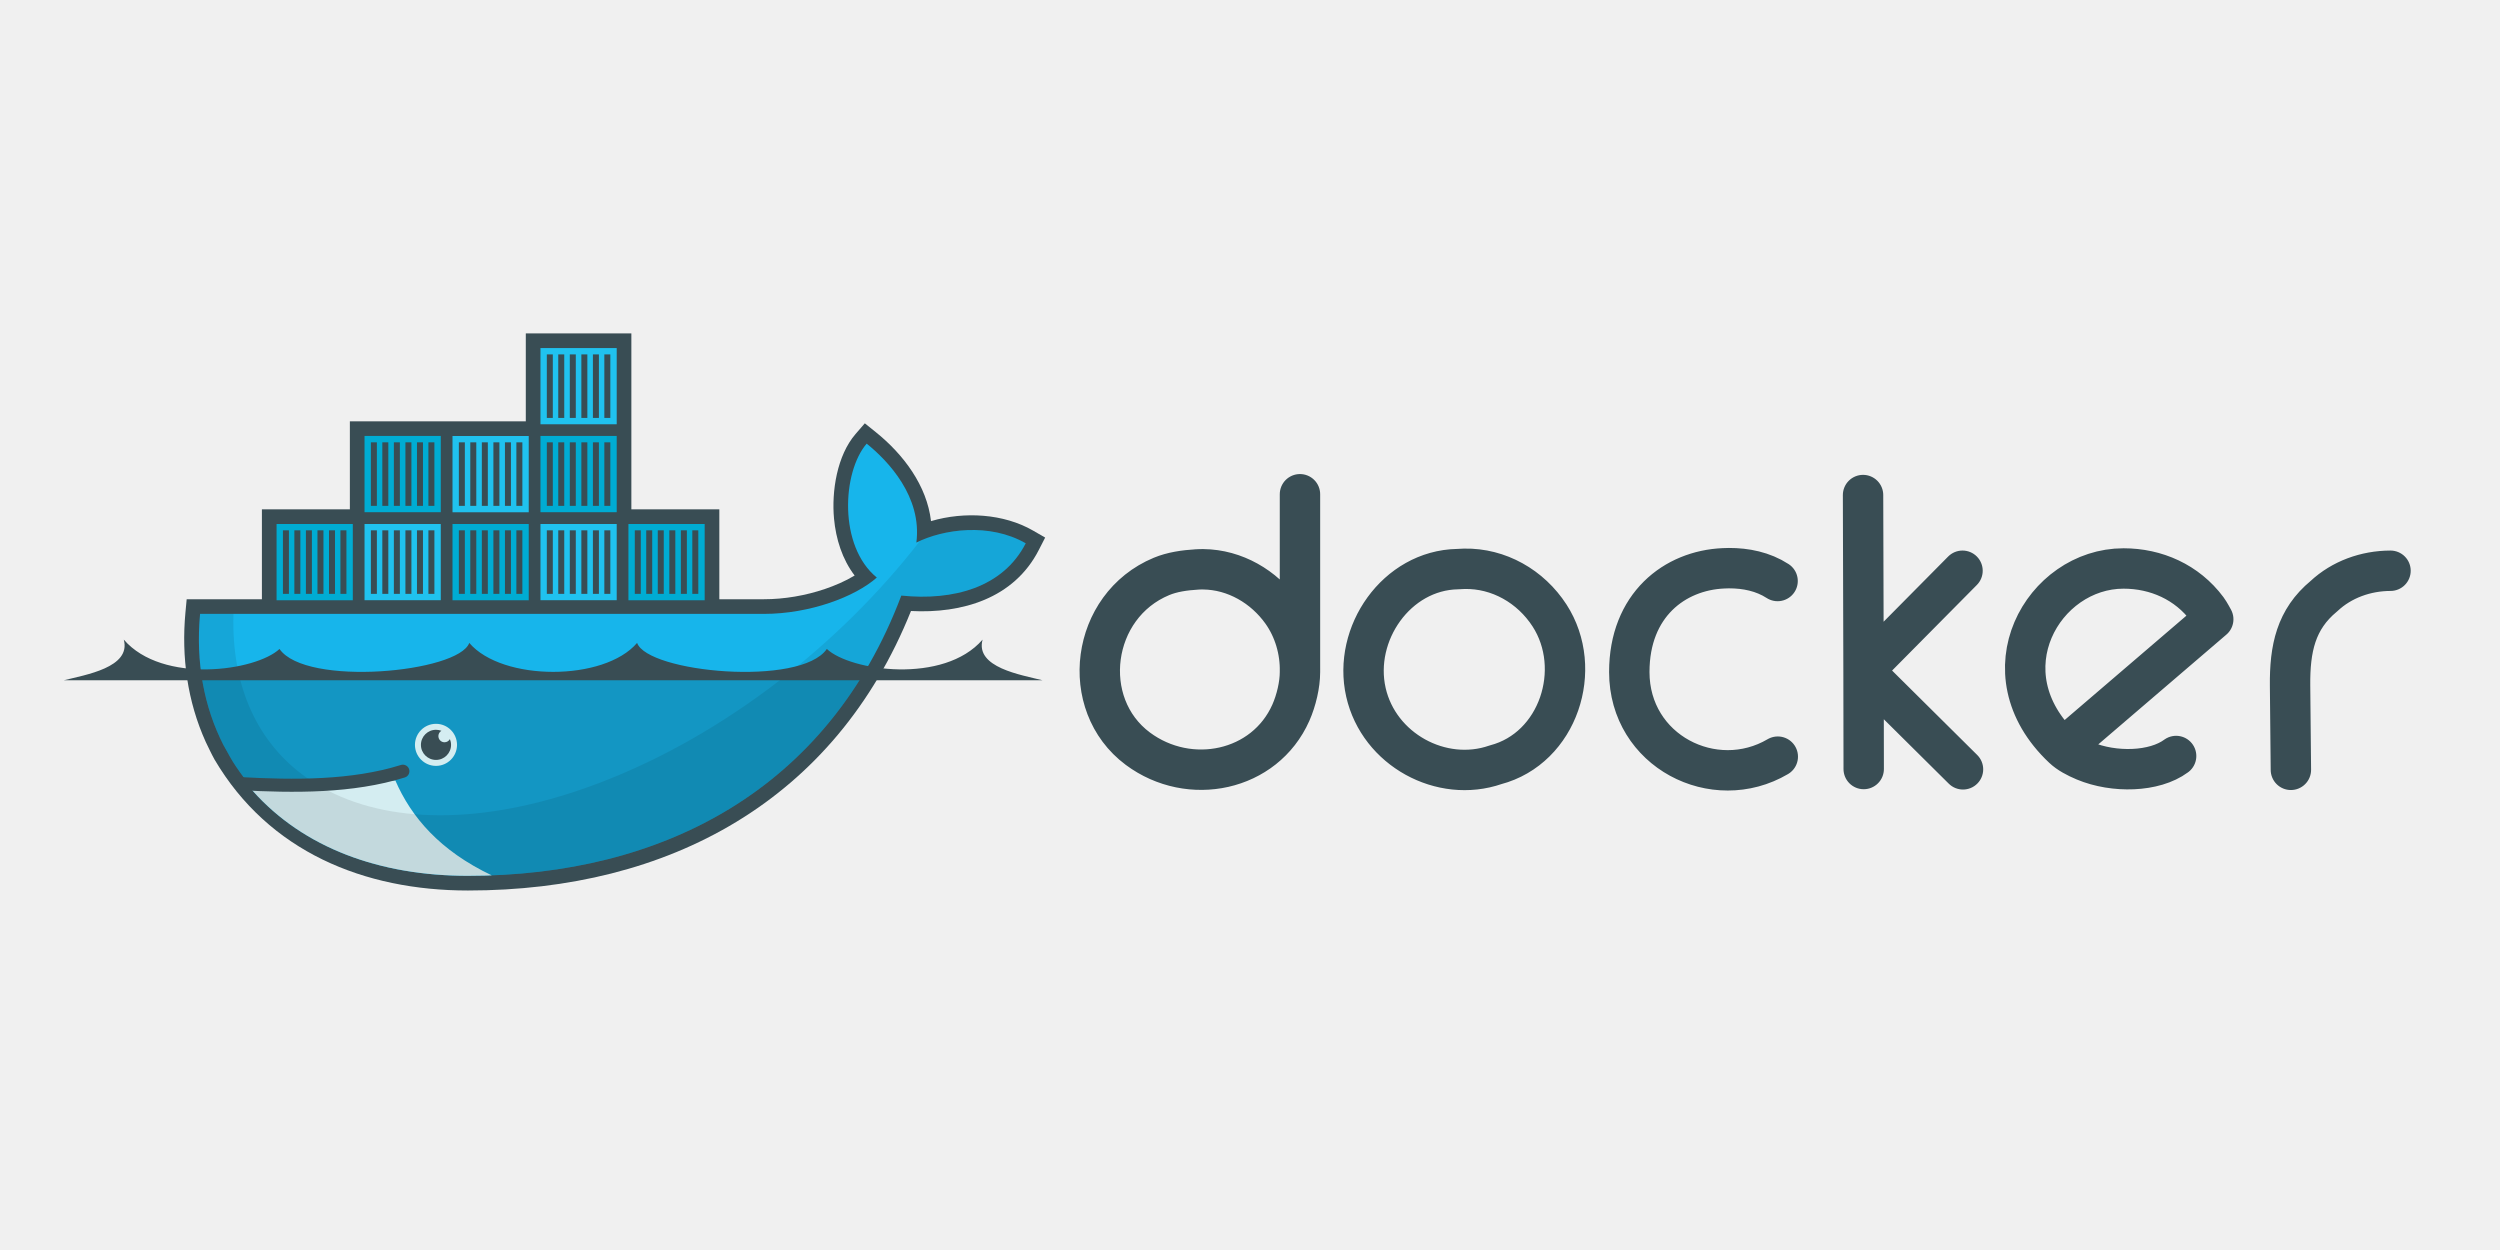
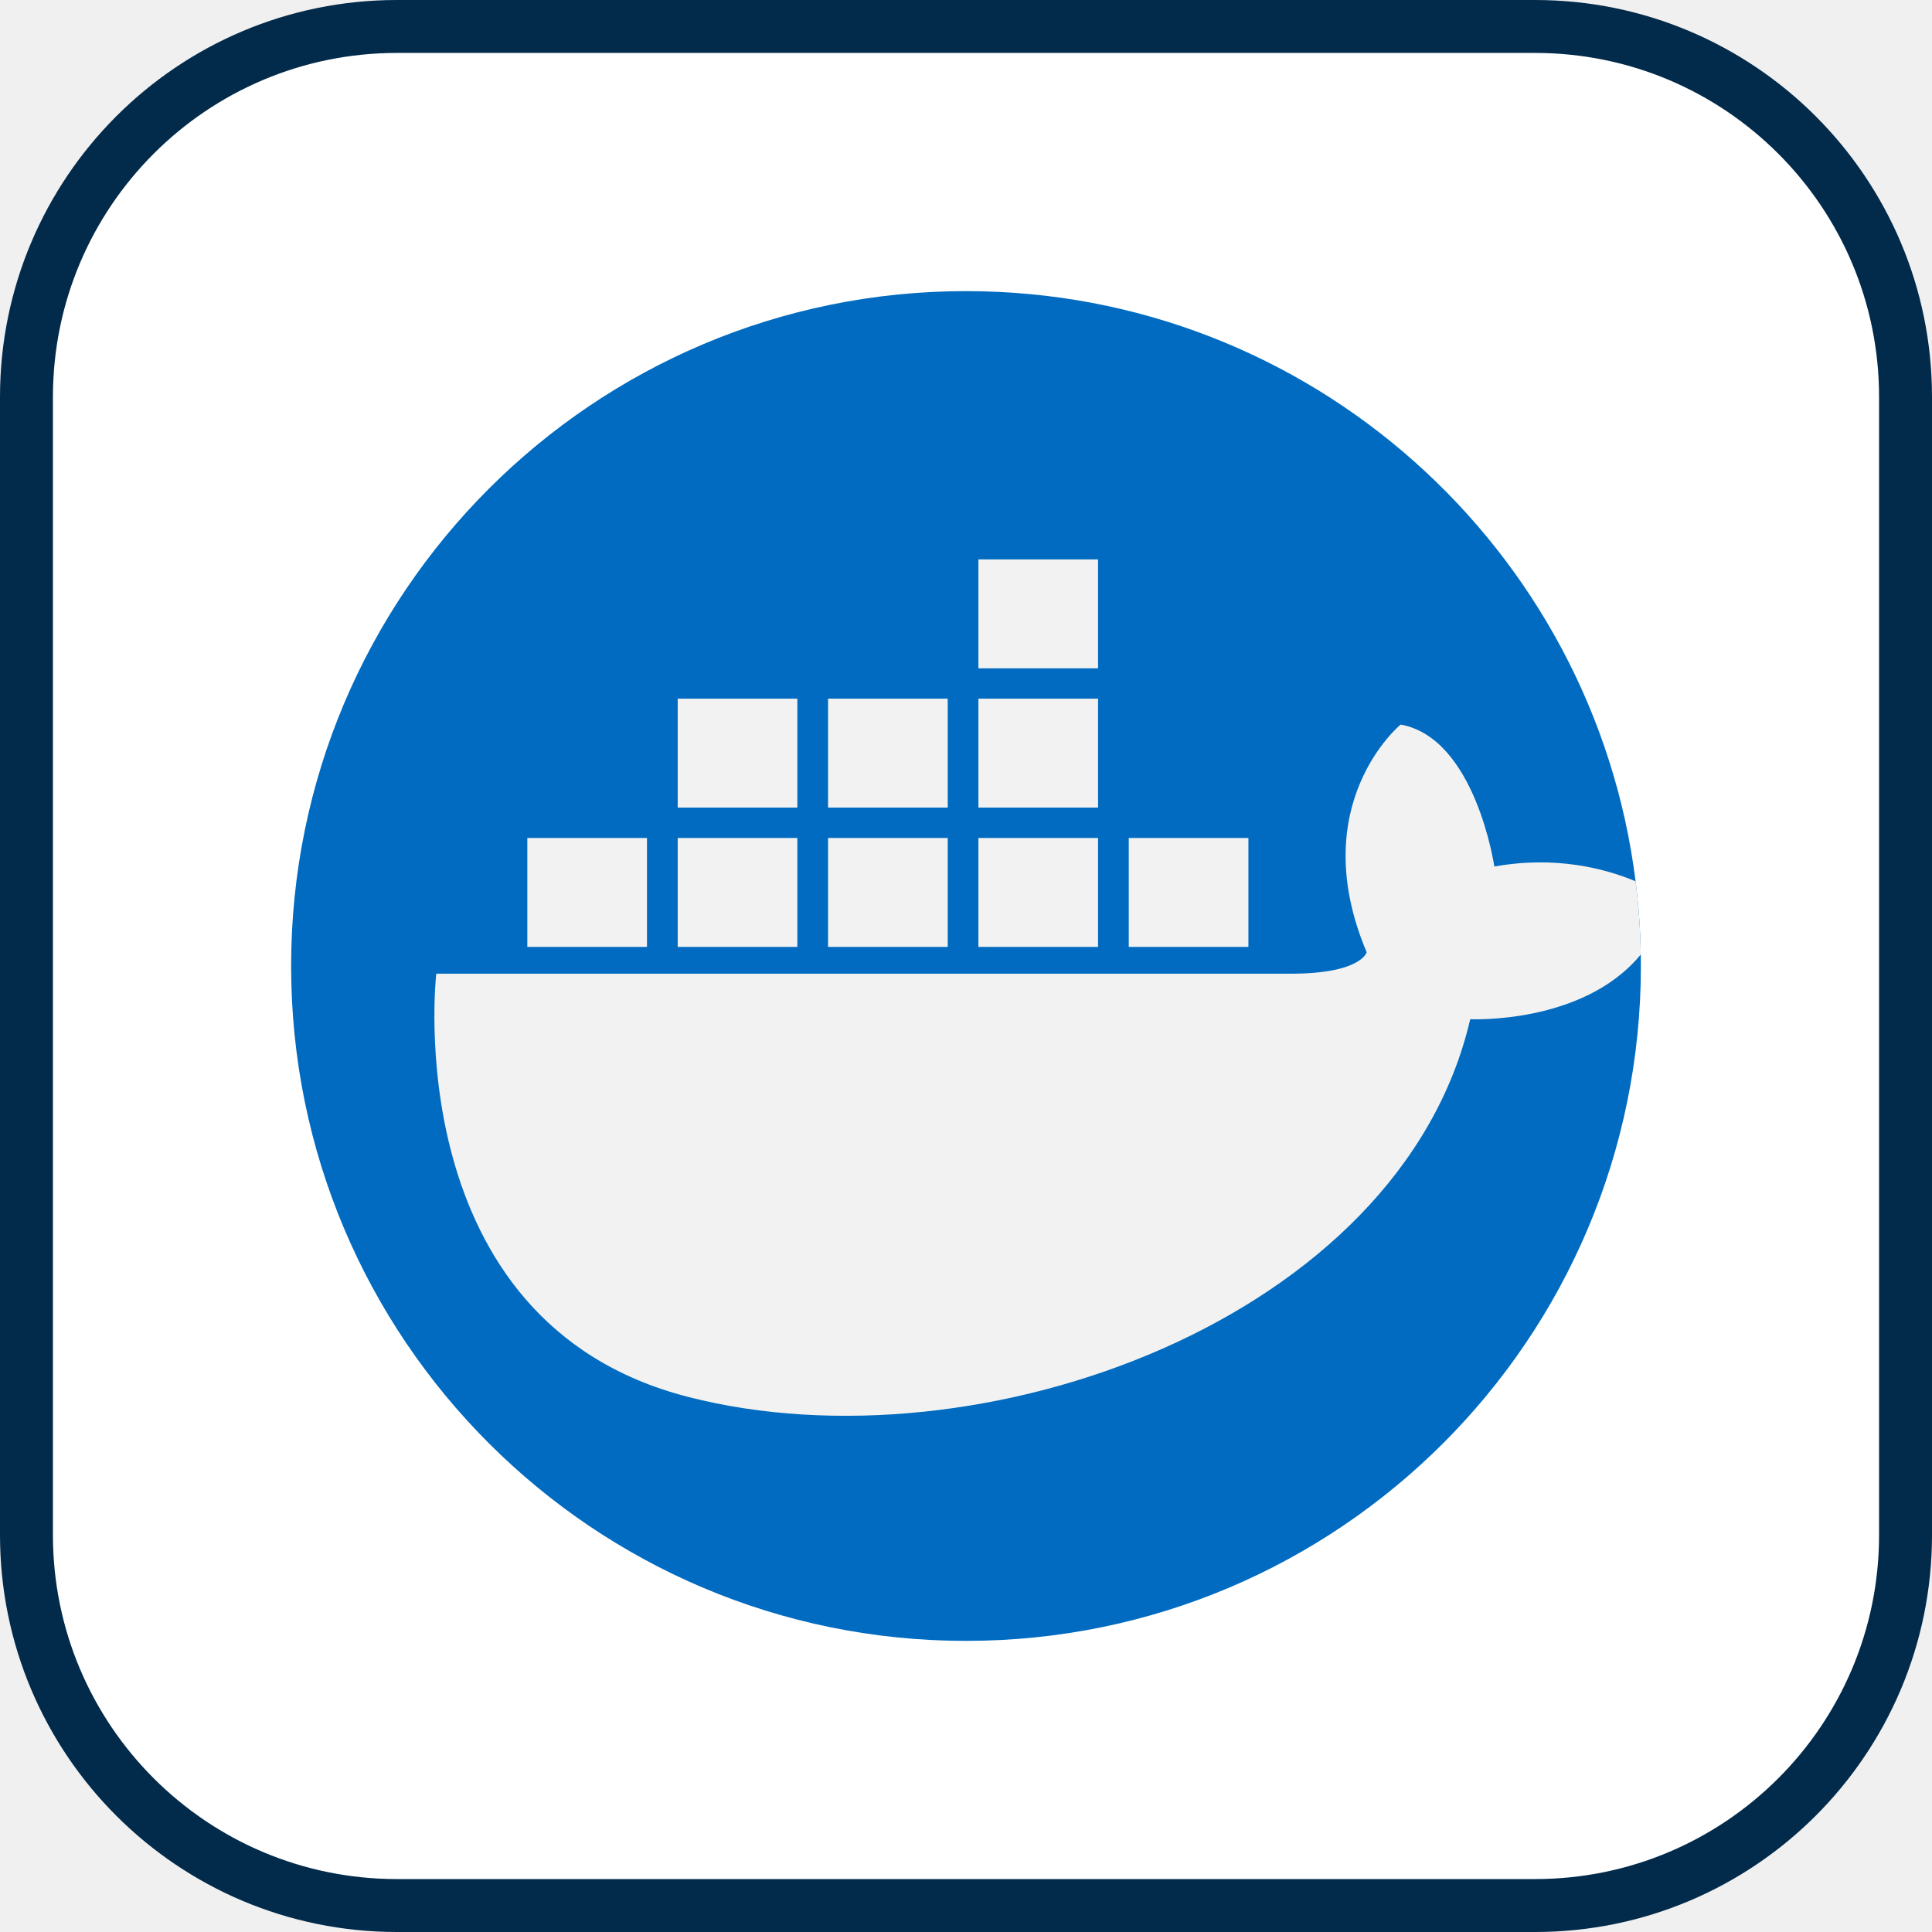
- <svg xmlns="http://www.w3.org/2000/svg" xmlns:xlink="http://www.w3.org/1999/xlink" width="120" height="60">
+ <svg xmlns="http://www.w3.org/2000/svg" width="800px" height="800px" viewBox="0 0 73 73" version="1.1">
  <defs>
-     <clipPath id="A">
-       <path d="M76 2v46H54v23H35.58l-.206 2c-1.15 12.53 1.036 24.088 6.063 33.97l1.688 3.03c1 1.817 2.2 3.523 3.438 5.188s1.686 2.583 2.47 3.688C62.32 133.8 82.13 141 105 141c50.648 0 93.633-22.438 112.656-72.844C231.153 69.54 244.1 66.08 250 54.563c-9.4-5.424-21.478-3.685-28.437-.187L240 2l-72 46h-23V2z" />
-     </clipPath>
-   </defs>
-   <g transform="matrix(.184659 0 0 .184659 3.070472 31.69813)">
-     <path d="M467.82 28.24l-.042-25.558-.127-45.657M493.505-23.3L467.778 2.68l25.854 25.642m-172.347-25.3c.124-5.48-1.47-11.08-4.697-15.614-4.65-6.53-12.18-11-20.438-11.086-.55 0-1.096 0-1.65.042-3.265.202-6.427.655-9.225 1.82-18.4 7.656-21.66 33.208-6.136 44.77 13.445 10 33.002 5.924 39.775-9.35 1.43-3.228 2.37-7.297 2.37-10.58v-46.207M445.436-20.63c-3.8-2.462-8.255-3.35-12.652-3.343-.477 0-.967.024-1.396.042-12.713.547-24.5 9.53-24.5 26.954 0 20.6 22.088 31.718 38.6 22.003m74.135-2.243l39.056-33.47s-.95-1.797-1.566-2.623c-5.257-7.056-13.3-10.58-21.75-10.58-20.9 0-36.582 27.037-15.74 46.673 1.443 1.36 3.425 2.425 5.628 3.343 7.647 3.188 18.117 2.927 23.78-1.27m-185-48.663c-.593.01-1.182.074-1.777.085-15.855.3-27.286 16.76-23.823 32.032 3.375 14.883 19.634 23.696 33.682 18.83 16.36-4.3 23.03-24.9 14.048-38.802-4.913-7.6-13.24-12.313-22.13-12.144zm240.726.508c-6.42.017-12.673 2.266-17.307 6.6-7.308 6.03-8.894 13.647-8.8 23.273l.212 21.877" fill="none" stroke-width="10.5" stroke-linejoin="round" stroke="#394d54" stroke-linecap="round" />
-     <path d="M147.488-39.268h22.866v23.375h11.562c5.34 0 10.83-.95 15.887-2.664 2.484-.842 5.273-2.015 7.724-3.5-3.228-4.214-4.876-9.536-5.36-14.78-.66-7.134.78-16.42 5.6-22.004l2.404-2.78 2.864 2.302c7.2 5.794 13.276 13.9 14.345 23.118 8.683-2.554 18.878-1.95 26.53 2.467l3.14 1.812-1.653 3.226C246.933-16.053 233.4-12.14 220.17-12.833c-19.796 49.31-62.897 72.653-115.156 72.653-27 0-51.77-10.093-65.876-34.047-.827-1.488-1.535-3.044-2.286-4.572C32.084 10.657 30.5-.894 31.574-12.436l.322-3.457H51.45v-23.375h22.866v-22.866h45.732V-85h27.44v45.732" fill="#394d54" />
-     <g transform="translate(0 -85)" clip-path="url(#A)">
-       <g id="B">
-         <g id="C" transform="translate(0 -22.866)">
-           <path d="M123.86 3.8h19.818v19.817H123.86z" fill="#00acd3" />
-           <path d="M123.86 26.676h19.818v19.818H123.86z" fill="#20c2ef" />
-           <path id="D" d="M126.292 21.977V5.46m2.972 16.516V5.46m3.002 16.516V5.46m3.003 16.516V5.46m3.003 16.516V5.46m2.97 16.516V5.46" stroke-width="1.56" stroke="#394d54" />
-           <use xlink:href="#D" y="22.866" />
-         </g>
-         <use xlink:href="#C" transform="matrix(1 0 0 -1 22.866 4.572651)" />
+ 
+ </defs>
+   <g id="databases-and-servers/servers/docker" stroke="none" stroke-width="1" fill="none" fill-rule="evenodd">
+     <g id="container" transform="translate(2, 2)" fill="#FFFFFF" fill-rule="nonzero" stroke="#022A4A" stroke-width="2">
+       <rect id="mask" x="-1" y="-1" width="71" height="71" rx="14">
+ 
+ </rect>
+     </g>
+     <g id="docker" transform="translate(11, 11)" fill-rule="nonzero">
+       <path d="M51,25.5 C51,39.583 39.583,51 25.5,51 C11.417,51 0,39.583 0,25.5 C0,11.417 11.417,0 25.5,0 C38.499,0 49.225,9.726 50.8,22.298 C50.915,23.207 50.981,24.13 50.996,25.066 C50.999,25.211 51,25.355 51,25.5 Z" id="Shape" fill="#006BC0">
+ 
+ </path>
+       <g id="Group" transform="translate(5.378906, 10.06055)" fill="#F2F2F2">
+         <path d="M45.617,15.005 C43.44,17.657 39.173,17.45 39.173,17.45 C36.542,28.786 20.652,34.555 9.619,31.721 C-1.412,28.888 0.105,15.73 0.105,15.73 L32.392,15.73 C35.057,15.73 35.26,14.92 35.26,14.92 C32.898,9.319 36.542,6.317 36.542,6.317 C39.376,6.824 40.084,11.681 40.084,11.681 C42.41,11.264 44.278,11.76 45.421,12.238 C45.536,13.147 45.602,14.07 45.617,15.005 Z" id="Shape">
+ 
+ </path>
+         <rect id="Rectangle-path" x="3.546" y="10.602" width="4.521" height="4.116">
+ 
+ </rect>
+         <rect id="Rectangle-path" x="9.228" y="10.602" width="4.521" height="4.116">
+ 
+ </rect>
+         <rect id="Rectangle-path" x="26.271" y="10.602" width="4.521" height="4.116">
+ 
+ </rect>
+         <rect id="Rectangle-path" x="20.59" y="10.602" width="4.521" height="4.116">
+ 
+ </rect>
+         <rect id="Rectangle-path" x="20.59" y="0.076" width="4.521" height="4.116">
+ 
+ </rect>
+         <rect id="Rectangle-path" x="14.909" y="10.602" width="4.521" height="4.116">
+ 
+ </rect>
+         <rect id="Rectangle-path" x="9.228" y="5.338" width="4.521" height="4.116">
+ 
+ </rect>
+         <rect id="Rectangle-path" x="20.59" y="5.338" width="4.521" height="4.116">
+ 
+ </rect>
+         <rect id="Rectangle-path" x="14.909" y="5.338" width="4.521" height="4.116">
+ 
+ </rect>
      </g>
-       <use xlink:href="#B" x="-91.464" y="45.732" />
-       <use xlink:href="#B" x="-45.732" y="45.732" />
-       <use xlink:href="#B" y="45.732" />
-       <path d="M221.57 54.38c1.533-11.915-7.384-21.275-12.914-25.718-6.373 7.368-7.363 26.678 2.635 34.807-5.58 4.956-17.337 9.448-29.376 9.448H34C32.83 85.484 34 146 34 146h217l-.987-91.424c-9.4-5.424-21.484-3.694-28.443-.197" fill="#17b5eb" />
-       <path d="M34 89v57h217V89" fill-opacity=".17" />
-       <path d="M111.237 140.9c-13.54-6.425-20.972-15.16-25.107-24.694L45 118l21 28 45.237-5.1" fill="#d4edf1" />
-       <path d="M222.5 53.938v.03c-20.86 26.9-50.783 50.38-82.906 62.72-28.655 11.008-53.638 11.06-70.875 2.22-1.856-1.048-3.676-2.212-5.5-3.312-12.637-8.832-19.754-23.44-19.156-42.687H34V146h217V50h-25z" fill-opacity=".085" />
    </g>
-     <path d="M45.625 32.03c14.165.775 29.282.914 42.47-3.22" fill="none" stroke-width="3.4" stroke="#394d54" stroke-linecap="round" />
-     <path d="M102.17 21.96a5.47 5.47 0 0 1-5.467 5.467 5.47 5.47 0 0 1-5.468-5.467 5.47 5.47 0 0 1 5.468-5.468 5.47 5.47 0 0 1 5.467 5.468z" fill="#d4edf1" />
-     <path d="M98.12 18.308a1.6 1.6 0 0 0 .798 2.981c.605 0 1.13-.336 1.402-.832.192.462.298.97.298 1.502 0 2.162-1.753 3.915-3.916 3.915s-3.916-1.753-3.916-3.915a3.92 3.92 0 0 1 3.916-3.917 3.91 3.91 0 0 1 1.418.265zM0 5.162h254.327c-5.538-1.405-17.52-3.302-15.545-10.56-10.07 11.652-34.353 8.174-40.48 2.43-6.825 9.898-46.555 6.136-49.326-1.575-8.556 10.04-35.067 10.04-43.623 0-2.772 7.7-42.5 11.473-49.327 1.575-6.128 5.746-30.4 9.223-40.48-2.43C17.522 1.86 5.54 3.758 0 5.162" fill="#394d54" />
  </g>
</svg>
